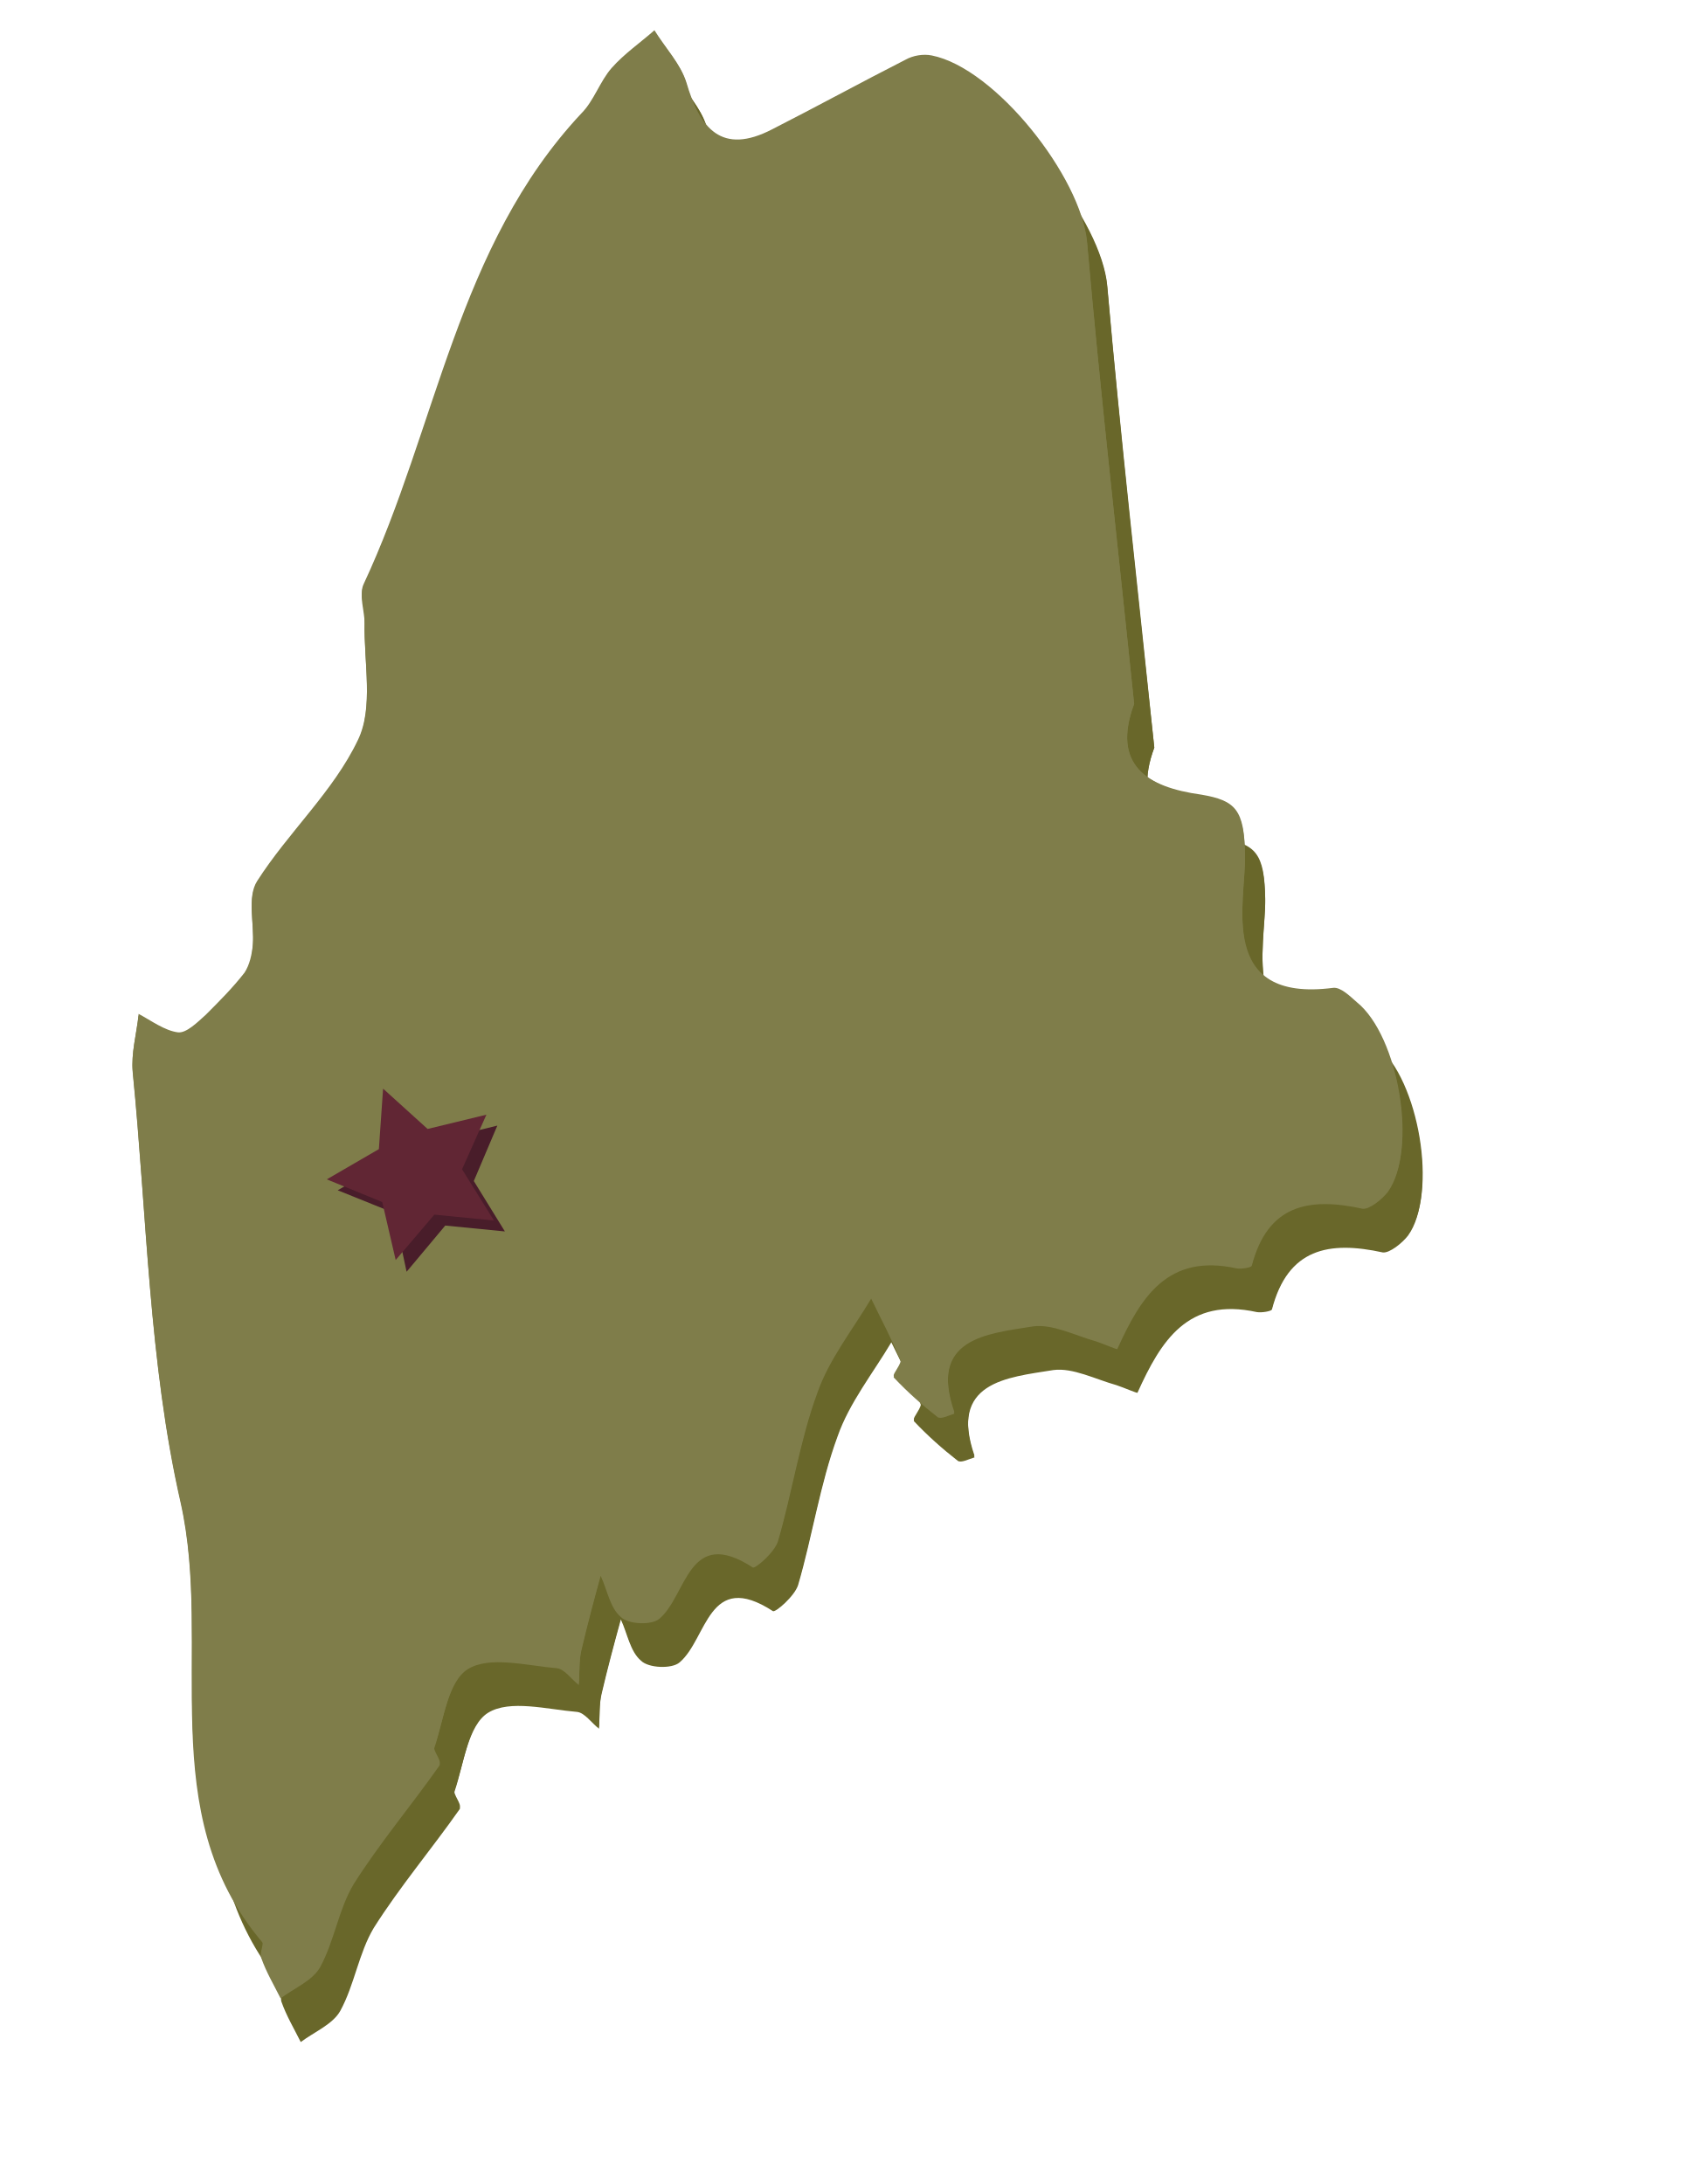
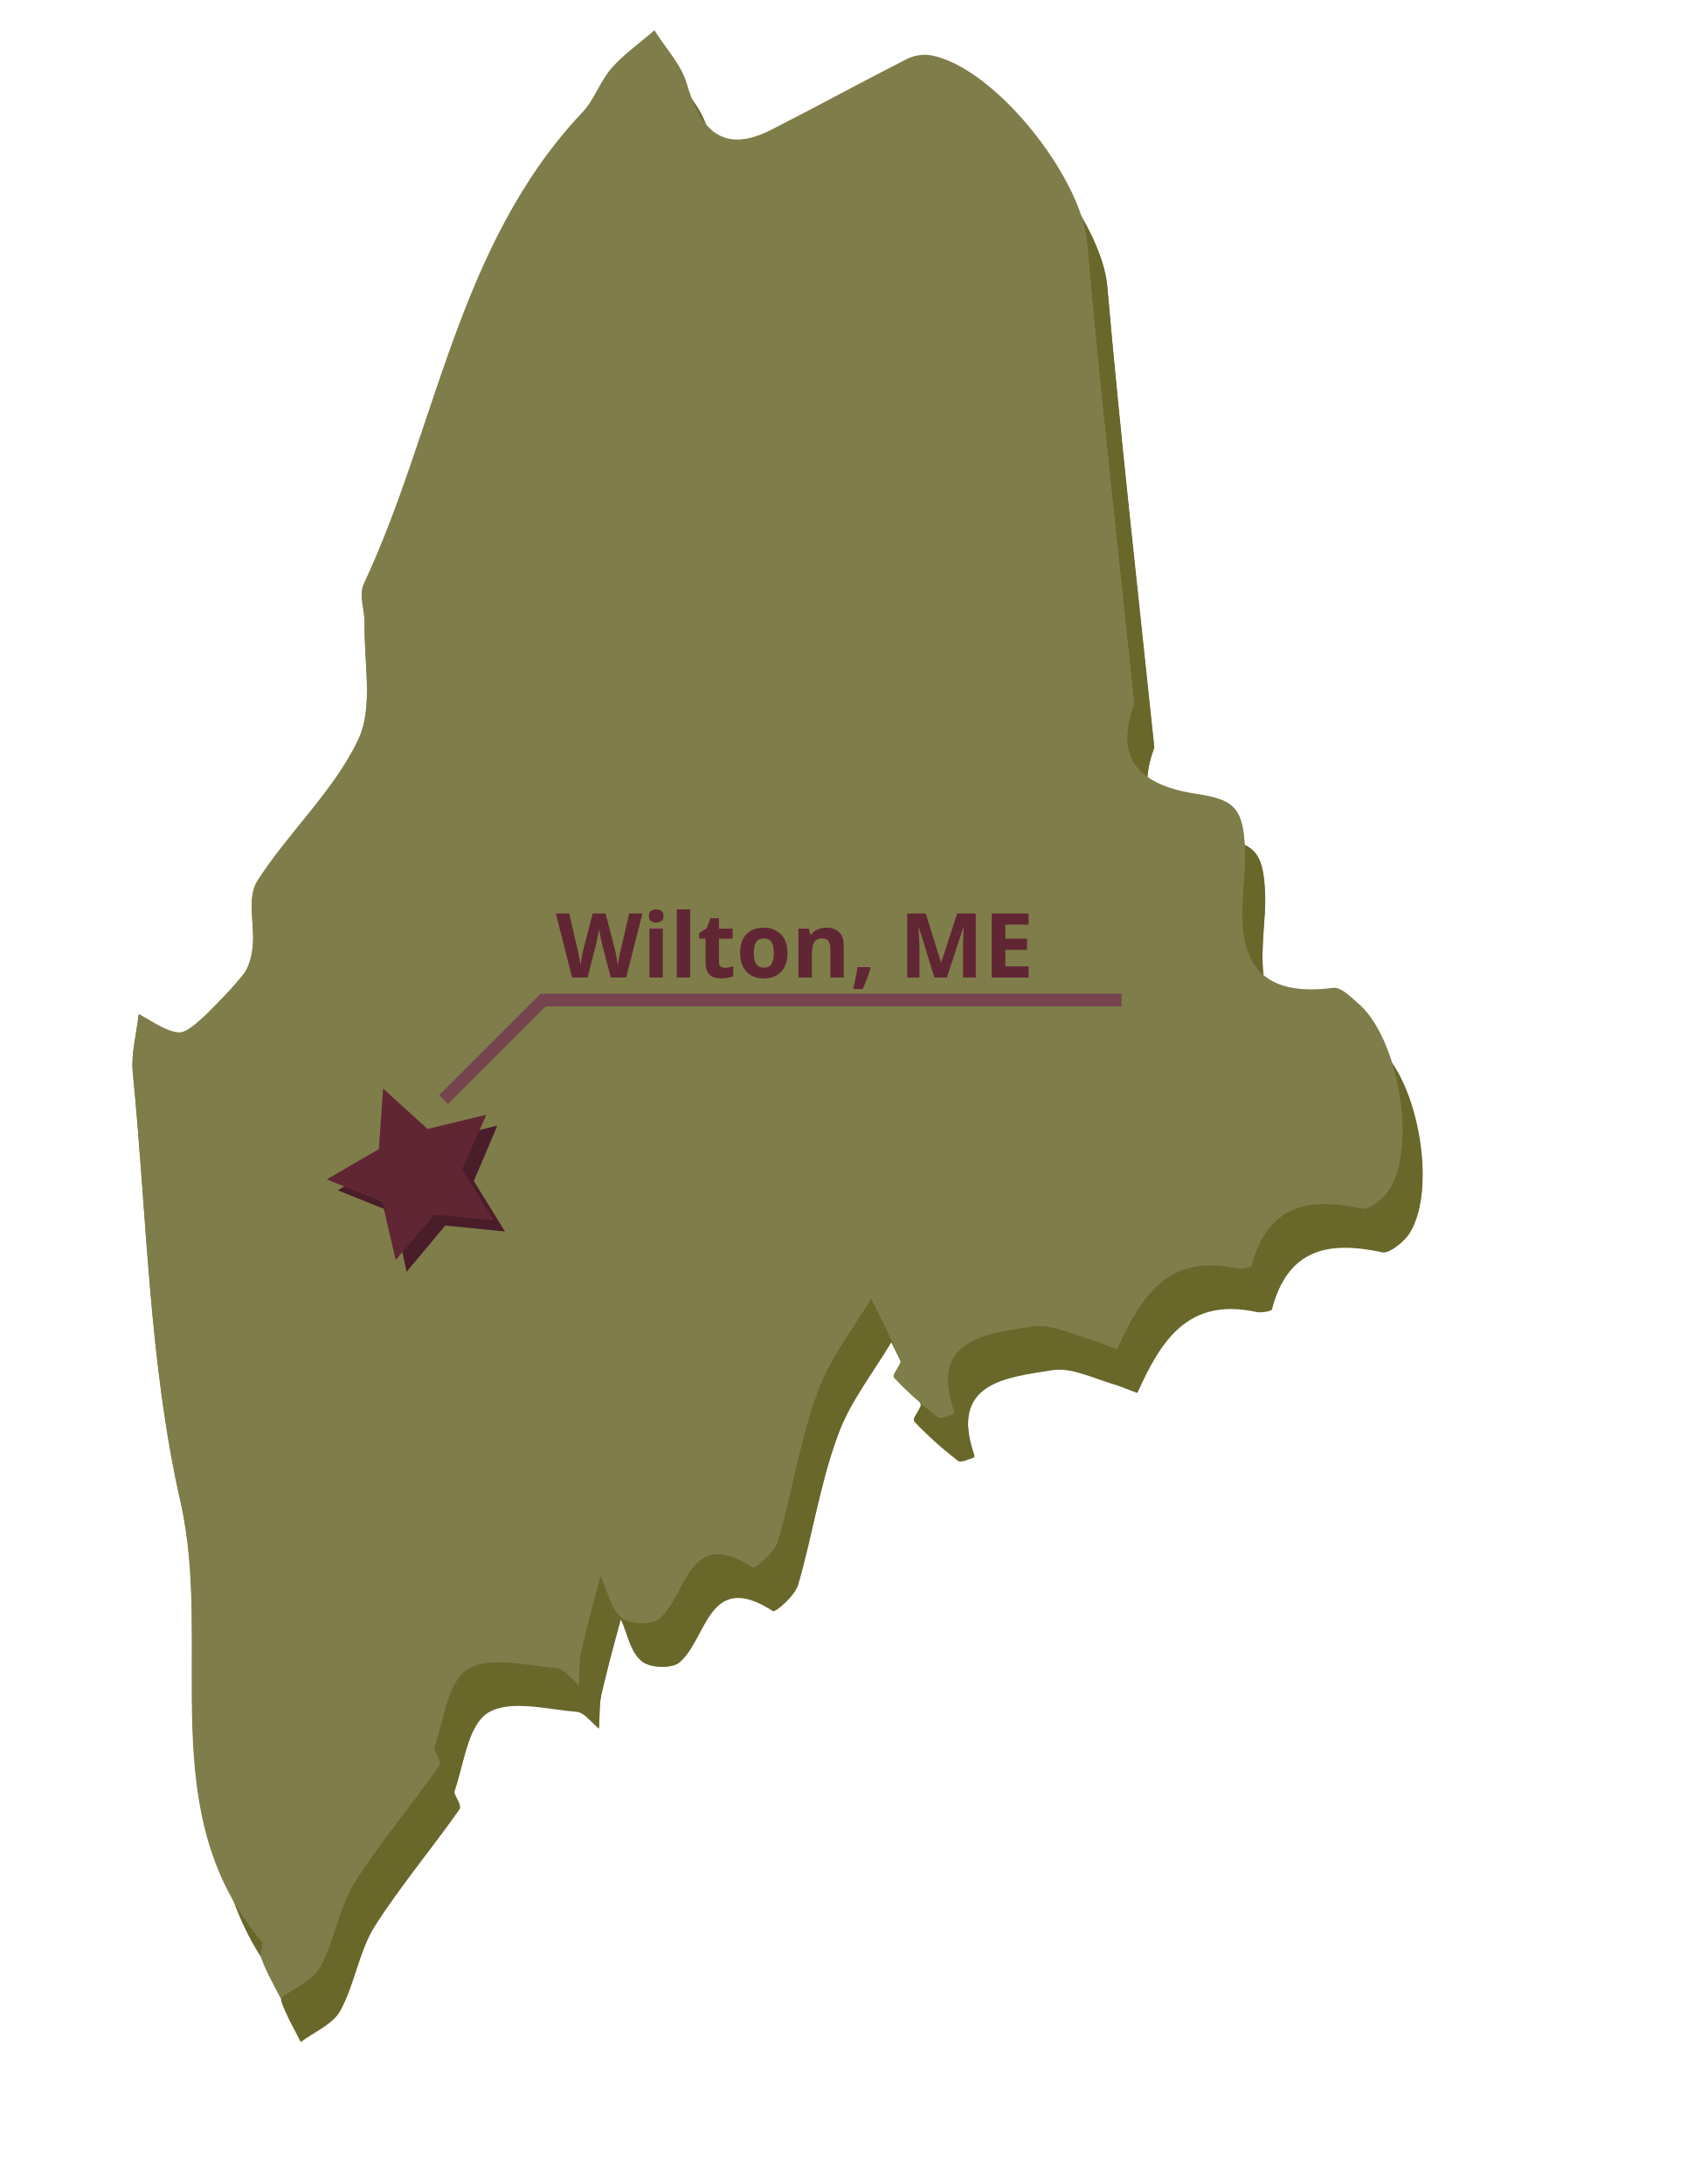
<svg xmlns="http://www.w3.org/2000/svg" version="1.1" id="Layer_1" x="0px" y="0px" viewBox="0 0 200 260" style="enable-background:new 0 0 200 260;" xml:space="preserve">
-   <style type="text/css">
+   <defs id="defs25" />
+   <style type="text/css" id="style2">
	.st0{fill:#69672A;}
	.st1{fill:#7F7D4A;}
	.st2{fill:#491D2A;}
	.st3{fill:#612634;}
</style>
  <g id="_x31_DeyEB.tif_1_">
-     <g>
-       <path class="st0" d="M137.4,89c-1.9-18.5-4-36.7-5.6-55c-0.7-7.7-10.9-20.7-18.5-22.2c-1-0.2-2.2,0-3.1,0.5    c-5.3,2.7-10.6,5.6-15.9,8.3c-6,3.1-8.6-0.1-10.2-5.6c-0.7-2.2-2.5-4.1-3.8-6.2c-1.7,1.5-3.6,2.8-5.1,4.5    c-1.4,1.6-2.1,3.9-3.6,5.4c-14.8,15.8-17.2,37.4-25.9,56c-0.6,1.2,0.2,3,0.1,4.5c-0.1,4.8,1.1,10.2-0.8,14.1    c-2.9,6.1-8.3,11-12,16.8c-1.2,1.9-0.3,5-0.5,7.5c-0.1,1.2-0.4,2.5-1,3.4c-1.4,1.8-3,3.4-4.6,5c-1,0.9-2.3,2.2-3.3,2.1    c-1.6-0.2-3.2-1.4-4.7-2.2c-0.2,2.3-0.9,4.6-0.7,6.8c1.7,17.1,1.9,34.6,5.7,51.2c3.9,17.3-3.3,36.7,9.7,52.3    c0.3,0.3-0.3,1.4-0.1,1.9c0.7,1.6,1.5,3.2,2.3,4.8c1.6-1.2,3.9-2.1,4.7-3.7c1.7-3.1,2.1-6.9,4-9.9c3-4.9,6.8-9.3,10.2-14.1    c0.3-0.4-0.8-1.6-0.6-2.1c1.2-3.3,1.6-7.9,4-9.4c2.6-1.6,7-0.4,10.6-0.1c0.9,0.1,1.7,1.3,2.6,2c0.1-1.4,0-2.7,0.3-4.1    c0.7-3,1.5-5.9,2.3-8.9c0.8,1.7,1.1,3.9,2.4,4.9c1,0.8,3.7,1,4.6,0.2c3.3-2.8,3.4-11.1,11.1-6.1c0.3,0.2,2.6-1.9,3-3.1    c1.7-5.9,2.6-12,4.7-17.7c1.4-4,4.2-7.5,6.4-11.2c1.2,2.5,2.5,4.9,3.5,7.4c0.2,0.5-1,1.8-0.8,2c1.6,1.7,3.3,3.3,5.2,4.7    c0.3,0.3,1.3-0.2,2-0.4c-3.1-9,3.8-9.6,9.4-10.4c2.4-0.4,5,1.1,7.5,1.8c0.9,0.2,2.5,0.9,2.5,0.9c2.7-6.2,6-11.4,14.2-9.6    c0.6,0.1,1.7,0,1.8-0.3c1.9-7.2,6.9-8.2,13.2-6.8c0.8,0.2,2.3-1,3-2c3.6-4.8,1.3-18.4-3.7-22.4c-0.8-0.7-1.9-1.8-2.8-1.7    c-13.9,1.8-10.4-10.3-10.5-15.9c-0.1-5.3-1.1-6.4-5.2-7.1C138.9,98.9,134.7,96.3,137.4,89z" />
-       <path class="st0" d="M137.4,89c-2.7,7.2,1.5,9.9,8,11c4.1,0.7,5.1,1.8,5.2,7.1c0.1,5.6-3.4,17.7,10.5,15.9c0.8-0.1,1.9,1,2.8,1.7    c5,4,7.2,17.6,3.7,22.4c-0.7,0.9-2.2,2.1-3,2c-6.4-1.4-11.3-0.5-13.2,6.8c-0.1,0.2-1.2,0.4-1.8,0.3c-8.2-1.8-11.4,3.4-14.2,9.6    c0,0.1-1.6-0.6-2.5-0.9c-2.5-0.7-5.2-2.1-7.5-1.8c-5.6,0.9-12.5,1.4-9.4,10.4c-0.7,0.2-1.6,0.7-2,0.4c-1.8-1.4-3.6-3-5.2-4.7    c-0.2-0.2,1-1.5,0.8-2c-1-2.5-2.3-4.9-3.5-7.4c-2.2,3.7-5,7.2-6.4,11.2c-2.1,5.7-3,11.9-4.7,17.7c-0.4,1.3-2.7,3.3-3,3.1    c-7.7-5-7.8,3.3-11.1,6.1c-0.9,0.8-3.7,0.7-4.6-0.2c-1.3-1.1-1.6-3.2-2.4-4.9c-0.8,2.9-1.6,5.9-2.3,8.9c-0.3,1.3-0.2,2.7-0.3,4.1    c-0.9-0.7-1.7-1.9-2.6-2c-3.6-0.3-8-1.5-10.6,0.1c-2.4,1.5-2.9,6.1-4,9.4c-0.2,0.6,0.9,1.8,0.6,2.1c-3.3,4.7-7.1,9.2-10.2,14.1    c-1.8,3-2.3,6.8-4,9.9c-0.9,1.6-3.1,2.5-4.7,3.7c-0.8-1.6-1.7-3.1-2.3-4.8c-0.2-0.5,0.4-1.6,0.1-1.9c-13.1-15.5-5.8-34.9-9.7-52.3    c-3.8-16.7-4-34.1-5.7-51.2c-0.2-2.2,0.4-4.5,0.7-6.8c1.6,0.8,3.1,2,4.7,2.2c1,0.1,2.3-1.2,3.3-2.1c1.7-1.5,3.3-3.2,4.6-5    c0.7-0.9,0.9-2.2,1-3.4c0.2-2.5-0.7-5.7,0.5-7.5c3.7-5.8,9.1-10.7,12-16.8c1.9-3.9,0.7-9.4,0.8-14.1c0-1.5-0.7-3.3-0.1-4.5    c8.7-18.6,11.2-40.2,25.9-56c1.5-1.6,2.2-3.8,3.6-5.4c1.5-1.7,3.4-3,5.1-4.5c1.3,2,3.2,3.9,3.8,6.2c1.6,5.5,4.2,8.6,10.2,5.6    c5.3-2.7,10.6-5.6,15.9-8.3c0.9-0.5,2.1-0.7,3.1-0.5c7.6,1.5,17.8,14.4,18.5,22.2C133.4,52.3,135.4,70.5,137.4,89z" />
+     <g id="g8">
+       <path class="st0" d="M137.4,89c-1.9-18.5-4-36.7-5.6-55c-0.7-7.7-10.9-20.7-18.5-22.2c-1-0.2-2.2,0-3.1,0.5    c-5.3,2.7-10.6,5.6-15.9,8.3c-6,3.1-8.6-0.1-10.2-5.6c-0.7-2.2-2.5-4.1-3.8-6.2c-1.7,1.5-3.6,2.8-5.1,4.5    c-1.4,1.6-2.1,3.9-3.6,5.4c-14.8,15.8-17.2,37.4-25.9,56c-0.6,1.2,0.2,3,0.1,4.5c-0.1,4.8,1.1,10.2-0.8,14.1    c-2.9,6.1-8.3,11-12,16.8c-1.2,1.9-0.3,5-0.5,7.5c-0.1,1.2-0.4,2.5-1,3.4c-1.4,1.8-3,3.4-4.6,5c-1,0.9-2.3,2.2-3.3,2.1    c-1.6-0.2-3.2-1.4-4.7-2.2c-0.2,2.3-0.9,4.6-0.7,6.8c1.7,17.1,1.9,34.6,5.7,51.2c3.9,17.3-3.3,36.7,9.7,52.3    c0.3,0.3-0.3,1.4-0.1,1.9c0.7,1.6,1.5,3.2,2.3,4.8c1.6-1.2,3.9-2.1,4.7-3.7c1.7-3.1,2.1-6.9,4-9.9c3-4.9,6.8-9.3,10.2-14.1    c0.3-0.4-0.8-1.6-0.6-2.1c1.2-3.3,1.6-7.9,4-9.4c2.6-1.6,7-0.4,10.6-0.1c0.9,0.1,1.7,1.3,2.6,2c0.1-1.4,0-2.7,0.3-4.1    c0.7-3,1.5-5.9,2.3-8.9c0.8,1.7,1.1,3.9,2.4,4.9c1,0.8,3.7,1,4.6,0.2c3.3-2.8,3.4-11.1,11.1-6.1c0.3,0.2,2.6-1.9,3-3.1    c1.7-5.9,2.6-12,4.7-17.7c1.4-4,4.2-7.5,6.4-11.2c1.2,2.5,2.5,4.9,3.5,7.4c0.2,0.5-1,1.8-0.8,2c1.6,1.7,3.3,3.3,5.2,4.7    c0.3,0.3,1.3-0.2,2-0.4c-3.1-9,3.8-9.6,9.4-10.4c2.4-0.4,5,1.1,7.5,1.8c0.9,0.2,2.5,0.9,2.5,0.9c2.7-6.2,6-11.4,14.2-9.6    c0.6,0.1,1.7,0,1.8-0.3c1.9-7.2,6.9-8.2,13.2-6.8c0.8,0.2,2.3-1,3-2c3.6-4.8,1.3-18.4-3.7-22.4c-0.8-0.7-1.9-1.8-2.8-1.7    c-13.9,1.8-10.4-10.3-10.5-15.9c-0.1-5.3-1.1-6.4-5.2-7.1C138.9,98.9,134.7,96.3,137.4,89z" id="path4" />
+       <path class="st0" d="M137.4,89c-2.7,7.2,1.5,9.9,8,11c4.1,0.7,5.1,1.8,5.2,7.1c0.1,5.6-3.4,17.7,10.5,15.9c0.8-0.1,1.9,1,2.8,1.7    c5,4,7.2,17.6,3.7,22.4c-0.7,0.9-2.2,2.1-3,2c-6.4-1.4-11.3-0.5-13.2,6.8c-0.1,0.2-1.2,0.4-1.8,0.3c-8.2-1.8-11.4,3.4-14.2,9.6    c0,0.1-1.6-0.6-2.5-0.9c-2.5-0.7-5.2-2.1-7.5-1.8c-5.6,0.9-12.5,1.4-9.4,10.4c-0.7,0.2-1.6,0.7-2,0.4c-1.8-1.4-3.6-3-5.2-4.7    c-0.2-0.2,1-1.5,0.8-2c-1-2.5-2.3-4.9-3.5-7.4c-2.2,3.7-5,7.2-6.4,11.2c-2.1,5.7-3,11.9-4.7,17.7c-0.4,1.3-2.7,3.3-3,3.1    c-7.7-5-7.8,3.3-11.1,6.1c-0.9,0.8-3.7,0.7-4.6-0.2c-1.3-1.1-1.6-3.2-2.4-4.9c-0.8,2.9-1.6,5.9-2.3,8.9c-0.3,1.3-0.2,2.7-0.3,4.1    c-0.9-0.7-1.7-1.9-2.6-2c-3.6-0.3-8-1.5-10.6,0.1c-2.4,1.5-2.9,6.1-4,9.4c-0.2,0.6,0.9,1.8,0.6,2.1c-3.3,4.7-7.1,9.2-10.2,14.1    c-1.8,3-2.3,6.8-4,9.9c-0.9,1.6-3.1,2.5-4.7,3.7c-0.8-1.6-1.7-3.1-2.3-4.8c-0.2-0.5,0.4-1.6,0.1-1.9c-13.1-15.5-5.8-34.9-9.7-52.3    c-3.8-16.7-4-34.1-5.7-51.2c-0.2-2.2,0.4-4.5,0.7-6.8c1.6,0.8,3.1,2,4.7,2.2c1,0.1,2.3-1.2,3.3-2.1c1.7-1.5,3.3-3.2,4.6-5    c0.7-0.9,0.9-2.2,1-3.4c0.2-2.5-0.7-5.7,0.5-7.5c3.7-5.8,9.1-10.7,12-16.8c1.9-3.9,0.7-9.4,0.8-14.1c0-1.5-0.7-3.3-0.1-4.5    c8.7-18.6,11.2-40.2,25.9-56c1.5-1.6,2.2-3.8,3.6-5.4c1.5-1.7,3.4-3,5.1-4.5c1.3,2,3.2,3.9,3.8,6.2c1.6,5.5,4.2,8.6,10.2,5.6    c5.3-2.7,10.6-5.6,15.9-8.3c0.9-0.5,2.1-0.7,3.1-0.5c7.6,1.5,17.8,14.4,18.5,22.2C133.4,52.3,135.4,70.5,137.4,89z" id="path6" />
    </g>
  </g>
  <g id="_x31_DeyEB.tif">
-     <g>
-       <path class="st1" d="M135,83.8c-1.9-18.5-4-36.7-5.6-55c-0.7-7.7-10.9-20.7-18.5-22.2c-1-0.2-2.2,0-3.1,0.5    c-5.3,2.7-10.6,5.6-15.9,8.3c-6,3.1-8.6-0.1-10.2-5.6c-0.7-2.2-2.5-4.1-3.8-6.2c-1.7,1.5-3.6,2.8-5.1,4.5    c-1.4,1.6-2.1,3.9-3.6,5.4c-14.8,15.8-17.2,37.4-25.9,56c-0.6,1.2,0.2,3,0.1,4.5c-0.1,4.8,1.1,10.2-0.8,14.1    c-2.9,6.1-8.3,11-12,16.8c-1.2,1.9-0.3,5-0.5,7.5c-0.1,1.2-0.4,2.5-1,3.4c-1.4,1.8-3,3.4-4.6,5c-1,0.9-2.3,2.2-3.3,2.1    c-1.6-0.2-3.2-1.4-4.7-2.2c-0.2,2.3-0.9,4.6-0.7,6.8c1.7,17.1,1.9,34.6,5.7,51.2c3.9,17.3-3.3,36.7,9.7,52.3    c0.3,0.3-0.3,1.4-0.1,1.9c0.7,1.6,1.5,3.2,2.3,4.8c1.6-1.2,3.9-2.1,4.7-3.7c1.7-3.1,2.1-6.9,4-9.9c3-4.9,6.8-9.3,10.2-14.1    c0.3-0.4-0.8-1.6-0.6-2.1c1.2-3.3,1.6-7.9,4-9.4c2.6-1.6,7-0.4,10.6-0.1c0.9,0.1,1.7,1.3,2.6,2c0.1-1.4,0-2.7,0.3-4.1    c0.7-3,1.5-5.9,2.3-8.9c0.8,1.7,1.1,3.9,2.4,4.9c1,0.8,3.7,1,4.6,0.2c3.3-2.8,3.4-11.1,11.1-6.1c0.3,0.2,2.6-1.9,3-3.1    c1.7-5.9,2.6-12,4.7-17.7c1.4-4,4.2-7.5,6.4-11.2c1.2,2.5,2.5,4.9,3.5,7.4c0.2,0.5-1,1.8-0.8,2c1.6,1.7,3.3,3.3,5.2,4.7    c0.3,0.3,1.3-0.2,2-0.4c-3.1-9,3.8-9.6,9.4-10.4c2.4-0.4,5,1.1,7.5,1.8c0.9,0.2,2.5,0.9,2.5,0.9c2.7-6.2,6-11.4,14.2-9.6    c0.6,0.1,1.7,0,1.8-0.3c1.9-7.2,6.9-8.2,13.2-6.8c0.8,0.2,2.3-1,3-2c3.6-4.8,1.3-18.4-3.7-22.4c-0.8-0.7-1.9-1.8-2.8-1.7    c-13.9,1.8-10.4-10.3-10.5-15.9c-0.1-5.3-1.1-6.4-5.2-7.1C136.5,93.7,132.3,91.1,135,83.8z" />
-       <path class="st1" d="M135,83.8c-2.7,7.2,1.5,9.9,8,11c4.1,0.7,5.1,1.8,5.2,7.1c0.1,5.6-3.4,17.7,10.5,15.9c0.8-0.1,1.9,1,2.8,1.7    c5,4,7.2,17.6,3.7,22.4c-0.7,0.9-2.2,2.1-3,2c-6.4-1.4-11.3-0.5-13.2,6.8c-0.1,0.2-1.2,0.4-1.8,0.3c-8.2-1.8-11.4,3.4-14.2,9.6    c0,0.1-1.6-0.6-2.5-0.9c-2.5-0.7-5.2-2.1-7.5-1.8c-5.6,0.9-12.5,1.4-9.4,10.4c-0.7,0.2-1.6,0.7-2,0.4c-1.8-1.4-3.6-3-5.2-4.7    c-0.2-0.2,1-1.5,0.8-2c-1-2.5-2.3-4.9-3.5-7.4c-2.2,3.7-5,7.2-6.4,11.2c-2.1,5.7-3,11.9-4.7,17.7c-0.4,1.3-2.7,3.3-3,3.1    c-7.7-5-7.8,3.3-11.1,6.1c-0.9,0.8-3.7,0.7-4.6-0.2c-1.3-1.1-1.6-3.2-2.4-4.9c-0.8,2.9-1.6,5.9-2.3,8.9c-0.3,1.3-0.2,2.7-0.3,4.1    c-0.9-0.7-1.7-1.9-2.6-2c-3.6-0.3-8-1.5-10.6,0.1c-2.4,1.5-2.9,6.1-4,9.4c-0.2,0.6,0.9,1.8,0.6,2.1c-3.3,4.7-7.1,9.2-10.2,14.1    c-1.8,3-2.3,6.8-4,9.9c-0.9,1.6-3.1,2.5-4.7,3.7c-0.8-1.6-1.7-3.1-2.3-4.8c-0.2-0.5,0.4-1.6,0.1-1.9c-13.1-15.5-5.8-34.9-9.7-52.3    c-3.8-16.7-4-34.1-5.7-51.2c-0.2-2.2,0.4-4.5,0.7-6.8c1.6,0.8,3.1,2,4.7,2.2c1,0.1,2.3-1.2,3.3-2.1c1.7-1.5,3.3-3.2,4.6-5    c0.7-0.9,0.9-2.2,1-3.4c0.2-2.5-0.7-5.7,0.5-7.5c3.7-5.8,9.1-10.7,12-16.8c1.9-3.9,0.7-9.4,0.8-14.1c0-1.5-0.7-3.3-0.1-4.5    c8.7-18.6,11.2-40.2,25.9-56c1.5-1.6,2.2-3.8,3.6-5.4c1.5-1.7,3.4-3,5.1-4.5c1.3,2,3.2,3.9,3.8,6.2c1.6,5.5,4.2,8.6,10.2,5.6    c5.3-2.7,10.6-5.6,15.9-8.3c0.9-0.5,2.1-0.7,3.1-0.5c7.6,1.5,17.8,14.4,18.5,22.2C131,47.1,133.1,65.3,135,83.8z" />
+     <g id="g15">
+       <path class="st1" d="M135,83.8c-1.9-18.5-4-36.7-5.6-55c-0.7-7.7-10.9-20.7-18.5-22.2c-1-0.2-2.2,0-3.1,0.5    c-5.3,2.7-10.6,5.6-15.9,8.3c-6,3.1-8.6-0.1-10.2-5.6c-0.7-2.2-2.5-4.1-3.8-6.2c-1.7,1.5-3.6,2.8-5.1,4.5    c-1.4,1.6-2.1,3.9-3.6,5.4c-14.8,15.8-17.2,37.4-25.9,56c-0.6,1.2,0.2,3,0.1,4.5c-0.1,4.8,1.1,10.2-0.8,14.1    c-2.9,6.1-8.3,11-12,16.8c-1.2,1.9-0.3,5-0.5,7.5c-0.1,1.2-0.4,2.5-1,3.4c-1.4,1.8-3,3.4-4.6,5c-1,0.9-2.3,2.2-3.3,2.1    c-1.6-0.2-3.2-1.4-4.7-2.2c-0.2,2.3-0.9,4.6-0.7,6.8c1.7,17.1,1.9,34.6,5.7,51.2c3.9,17.3-3.3,36.7,9.7,52.3    c0.3,0.3-0.3,1.4-0.1,1.9c0.7,1.6,1.5,3.2,2.3,4.8c1.6-1.2,3.9-2.1,4.7-3.7c1.7-3.1,2.1-6.9,4-9.9c3-4.9,6.8-9.3,10.2-14.1    c0.3-0.4-0.8-1.6-0.6-2.1c1.2-3.3,1.6-7.9,4-9.4c2.6-1.6,7-0.4,10.6-0.1c0.9,0.1,1.7,1.3,2.6,2c0.1-1.4,0-2.7,0.3-4.1    c0.7-3,1.5-5.9,2.3-8.9c0.8,1.7,1.1,3.9,2.4,4.9c1,0.8,3.7,1,4.6,0.2c3.3-2.8,3.4-11.1,11.1-6.1c0.3,0.2,2.6-1.9,3-3.1    c1.7-5.9,2.6-12,4.7-17.7c1.4-4,4.2-7.5,6.4-11.2c1.2,2.5,2.5,4.9,3.5,7.4c0.2,0.5-1,1.8-0.8,2c1.6,1.7,3.3,3.3,5.2,4.7    c0.3,0.3,1.3-0.2,2-0.4c-3.1-9,3.8-9.6,9.4-10.4c2.4-0.4,5,1.1,7.5,1.8c0.9,0.2,2.5,0.9,2.5,0.9c2.7-6.2,6-11.4,14.2-9.6    c0.6,0.1,1.7,0,1.8-0.3c1.9-7.2,6.9-8.2,13.2-6.8c0.8,0.2,2.3-1,3-2c3.6-4.8,1.3-18.4-3.7-22.4c-0.8-0.7-1.9-1.8-2.8-1.7    c-13.9,1.8-10.4-10.3-10.5-15.9c-0.1-5.3-1.1-6.4-5.2-7.1C136.5,93.7,132.3,91.1,135,83.8z" id="path11" />
+       <path class="st1" d="M135,83.8c-2.7,7.2,1.5,9.9,8,11c4.1,0.7,5.1,1.8,5.2,7.1c0.1,5.6-3.4,17.7,10.5,15.9c0.8-0.1,1.9,1,2.8,1.7    c5,4,7.2,17.6,3.7,22.4c-0.7,0.9-2.2,2.1-3,2c-6.4-1.4-11.3-0.5-13.2,6.8c-0.1,0.2-1.2,0.4-1.8,0.3c-8.2-1.8-11.4,3.4-14.2,9.6    c0,0.1-1.6-0.6-2.5-0.9c-2.5-0.7-5.2-2.1-7.5-1.8c-5.6,0.9-12.5,1.4-9.4,10.4c-0.7,0.2-1.6,0.7-2,0.4c-1.8-1.4-3.6-3-5.2-4.7    c-0.2-0.2,1-1.5,0.8-2c-1-2.5-2.3-4.9-3.5-7.4c-2.2,3.7-5,7.2-6.4,11.2c-2.1,5.7-3,11.9-4.7,17.7c-0.4,1.3-2.7,3.3-3,3.1    c-7.7-5-7.8,3.3-11.1,6.1c-0.9,0.8-3.7,0.7-4.6-0.2c-1.3-1.1-1.6-3.2-2.4-4.9c-0.8,2.9-1.6,5.9-2.3,8.9c-0.3,1.3-0.2,2.7-0.3,4.1    c-0.9-0.7-1.7-1.9-2.6-2c-3.6-0.3-8-1.5-10.6,0.1c-2.4,1.5-2.9,6.1-4,9.4c-0.2,0.6,0.9,1.8,0.6,2.1c-3.3,4.7-7.1,9.2-10.2,14.1    c-1.8,3-2.3,6.8-4,9.9c-0.9,1.6-3.1,2.5-4.7,3.7c-0.8-1.6-1.7-3.1-2.3-4.8c-0.2-0.5,0.4-1.6,0.1-1.9c-13.1-15.5-5.8-34.9-9.7-52.3    c-3.8-16.7-4-34.1-5.7-51.2c-0.2-2.2,0.4-4.5,0.7-6.8c1.6,0.8,3.1,2,4.7,2.2c1,0.1,2.3-1.2,3.3-2.1c1.7-1.5,3.3-3.2,4.6-5    c0.7-0.9,0.9-2.2,1-3.4c0.2-2.5-0.7-5.7,0.5-7.5c3.7-5.8,9.1-10.7,12-16.8c1.9-3.9,0.7-9.4,0.8-14.1c0-1.5-0.7-3.3-0.1-4.5    c8.7-18.6,11.2-40.2,25.9-56c1.5-1.6,2.2-3.8,3.6-5.4c1.5-1.7,3.4-3,5.1-4.5c1.3,2,3.2,3.9,3.8,6.2c1.6,5.5,4.2,8.6,10.2,5.6    c5.3-2.7,10.6-5.6,15.9-8.3c0.9-0.5,2.1-0.7,3.1-0.5c7.6,1.5,17.8,14.4,18.5,22.2C131,47.1,133.1,65.3,135,83.8z" id="path13" />
    </g>
  </g>
-   <polygon class="st2" points="60.1,146.6 53,145.9 48.4,151.4 46.9,144.4 40.2,141.7 46.4,138.1 46.9,131 52.3,135.7 59.2,134   56.4,140.6 " />
-   <polygon class="st3" points="58.8,145.3 51.7,144.6 47.1,150 45.5,143.1 38.9,140.4 45.1,136.8 45.6,129.6 50.9,134.4 57.9,132.7   55,139.2 " />
+   <polygon class="st2" points="60.1,146.6 53,145.9 48.4,151.4 46.9,144.4 40.2,141.7 46.4,138.1 46.9,131 52.3,135.7 59.2,134   56.4,140.6 " id="polygon18" />
+   <polygon class="st3" points="58.8,145.3 51.7,144.6 47.1,150 45.5,143.1 38.9,140.4 45.1,136.8 45.6,129.6 50.9,134.4 57.9,132.7   55,139.2 " id="polygon20" />
+   <path style="color:#000000;font-style:normal;font-variant:normal;font-weight:normal;font-stretch:normal;font-size:medium;line-height:normal;font-family:sans-serif;font-variant-ligatures:normal;font-variant-position:normal;font-variant-caps:normal;font-variant-numeric:normal;font-variant-alternates:normal;font-feature-settings:normal;text-indent:0;text-align:start;text-decoration:none;text-decoration-line:none;text-decoration-style:solid;text-decoration-color:#000000;letter-spacing:normal;word-spacing:normal;text-transform:none;writing-mode:lr-tb;direction:ltr;text-orientation:mixed;dominant-baseline:auto;baseline-shift:baseline;text-anchor:start;white-space:normal;shape-padding:0;clip-rule:nonzero;display:inline;overflow:visible;visibility:visible;opacity:1;isolation:auto;mix-blend-mode:normal;color-interpolation:sRGB;color-interpolation-filters:linearRGB;solid-color:#000000;solid-opacity:1;vector-effect:none;fill:#75444f;fill-opacity:1;fill-rule:nonzero;stroke:none;stroke-width:1.5;stroke-linecap:butt;stroke-linejoin:miter;stroke-miterlimit:4;stroke-dasharray:none;stroke-dashoffset:0;stroke-opacity:1;color-rendering:auto;image-rendering:auto;shape-rendering:auto;text-rendering:auto;enable-background:accumulate" d="m 64.342,118.305 -12.062,12.062 1.061,1.061 11.623,-11.623 h 68.545 v -1.5 z" id="path3718" />
+   <text xml:space="preserve" style="font-style:normal;font-weight:normal;font-size:40px;line-height:1.25;font-family:sans-serif;letter-spacing:0px;word-spacing:0px;fill:#000000;fill-opacity:1;stroke:none" x="72.436" y="110.445" id="text3722">
+     <tspan id="tspan3720" x="72.436" y="146.938" />
+   </text>
+   <text xml:space="preserve" style="font-style:normal;font-weight:normal;font-size:40px;line-height:1.25;font-family:sans-serif;letter-spacing:0px;word-spacing:0px;fill:#612634;fill-opacity:1;stroke:none" x="66.161" y="116.373" id="text3726">
+     <tspan id="tspan3724" x="66.161" y="116.373" style="font-style:normal;font-variant:normal;font-weight:bold;font-stretch:normal;font-size:10.667px;font-family:Verdana;-inkscape-font-specification:'Verdana Bold';fill:#612634;fill-opacity:1">Wilton, ME</tspan>
+   </text>
</svg>
